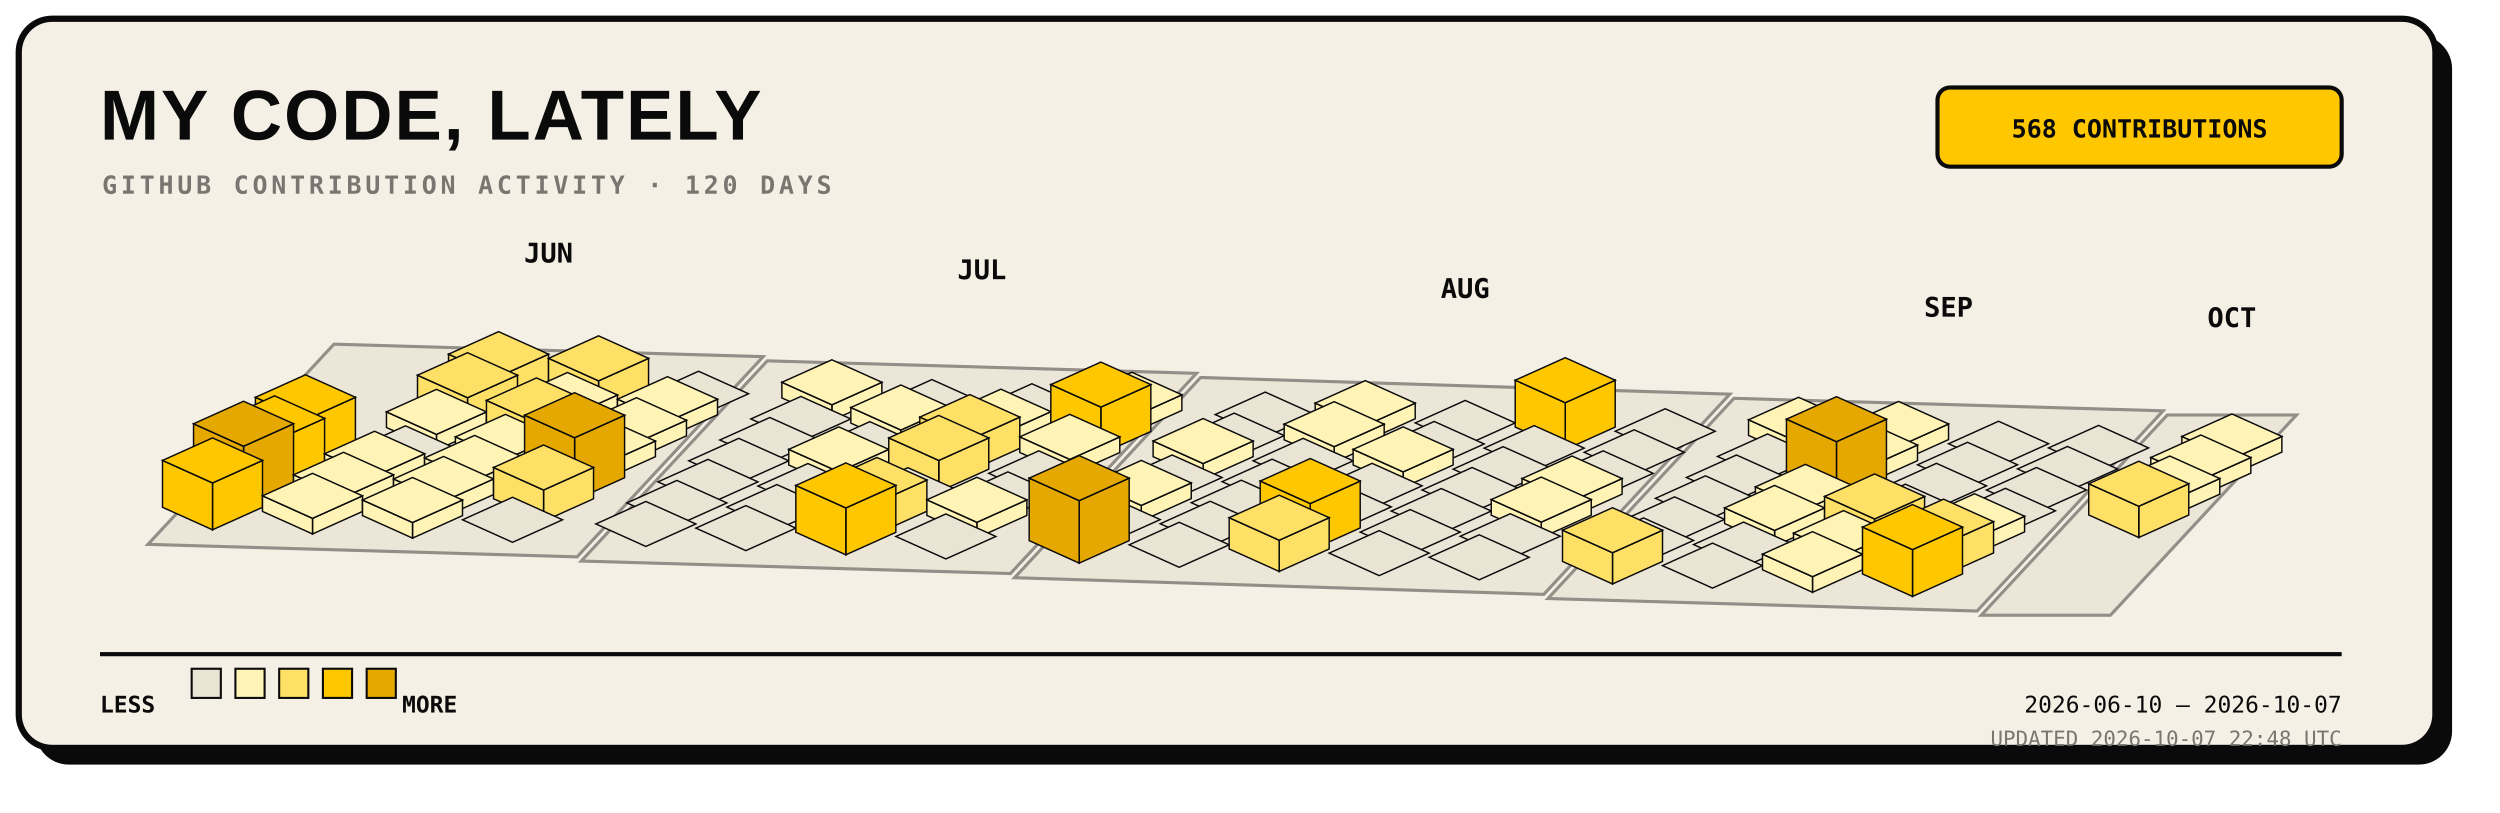
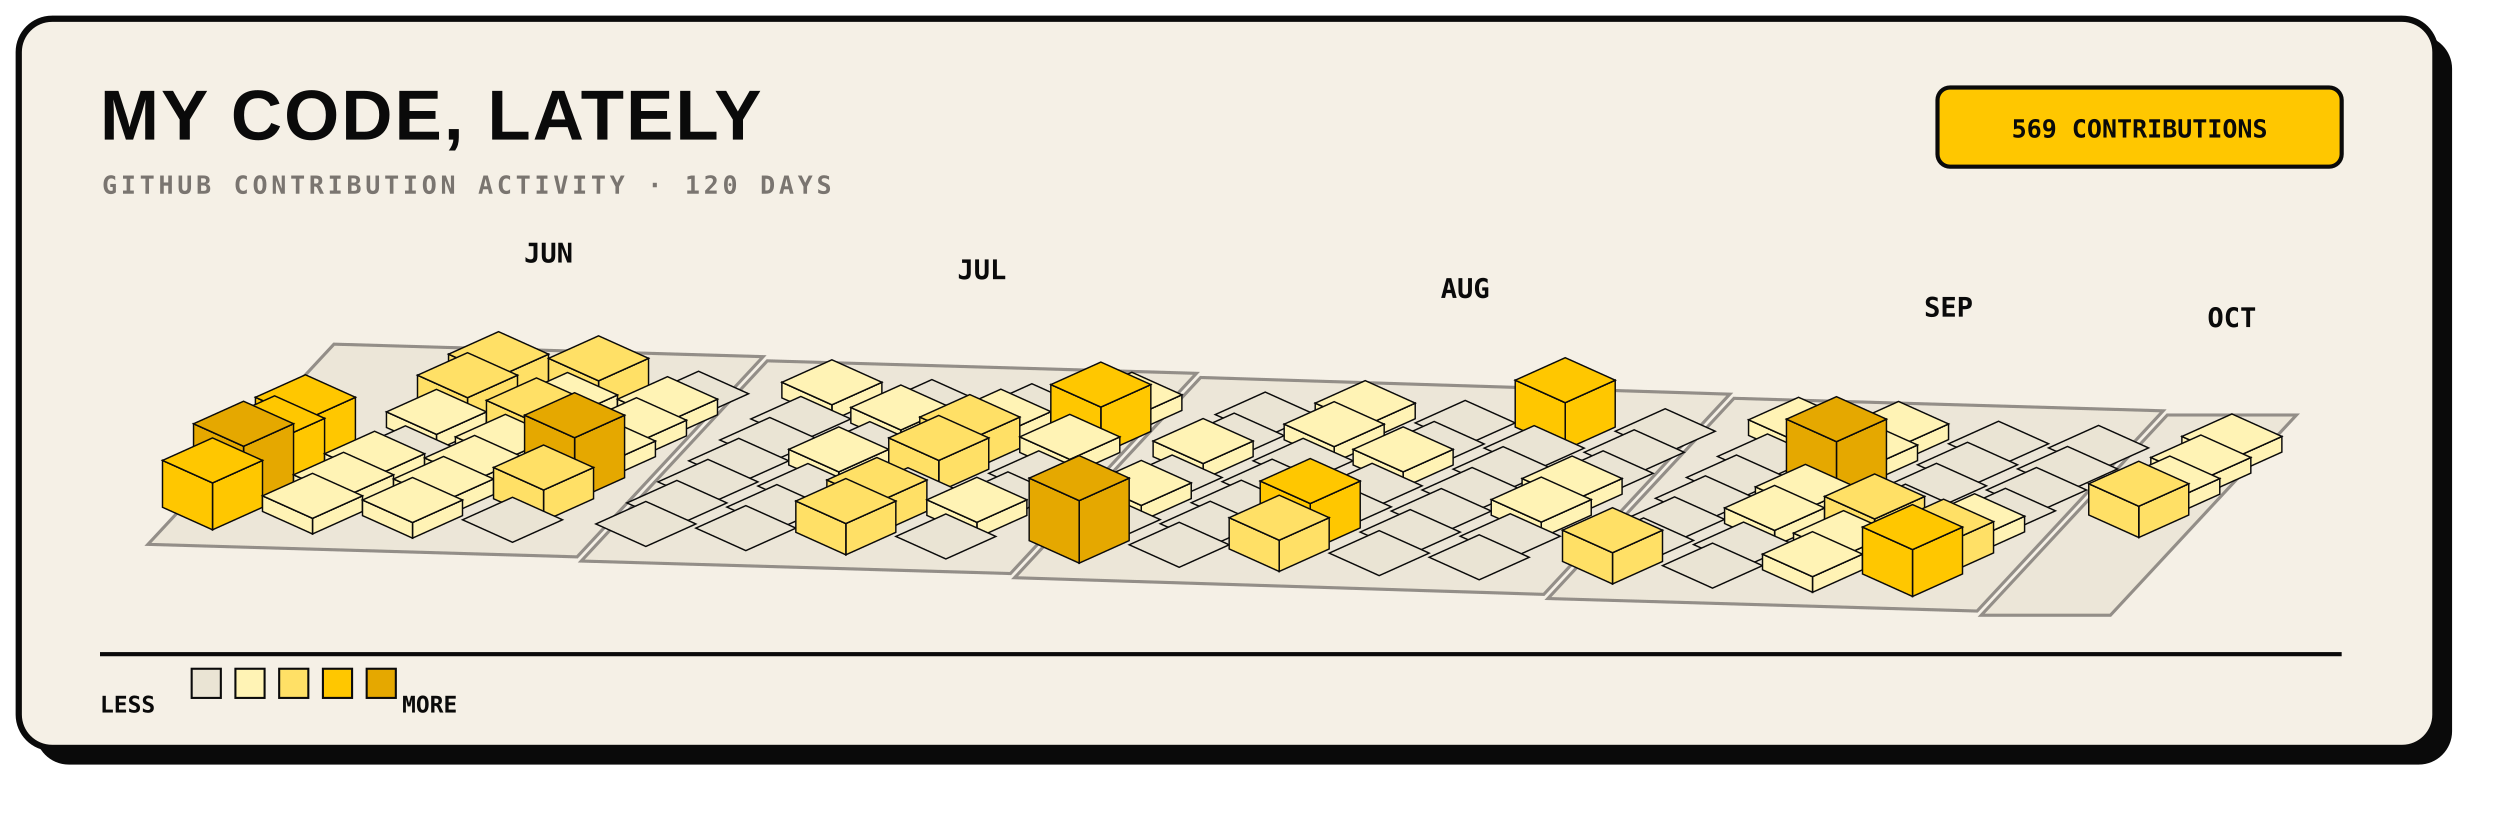
<svg xmlns="http://www.w3.org/2000/svg" width="1200" height="390" viewBox="0 0 1200 390" role="img">
  <rect x="17" y="17" width="1160" height="350" rx="16" fill="#0A0A0A" />
  <rect x="9" y="9" width="1160" height="350" rx="16" fill="#F5F0E6" stroke="#0A0A0A" stroke-width="3" />
  <text x="48" y="67" fill="#0A0A0A" font-family="Arial, sans-serif" font-size="34" font-weight="800" letter-spacing="1">MY CODE, LATELY</text>
  <text x="49" y="93" fill="#7A7570" font-family="monospace" font-size="12" font-weight="700" letter-spacing="1.8">GITHUB CONTRIBUTION ACTIVITY · 120 DAYS</text>
  <rect x="930" y="42" width="194" height="38" rx="6" fill="#FFC700" stroke="#0A0A0A" stroke-width="2" />
-   <text x="1027" y="66" text-anchor="middle" fill="#0A0A0A" font-family="monospace" font-size="12" font-weight="700">568 CONTRIBUTIONS</text>
+   <text x="1027" y="66" text-anchor="middle" fill="#0A0A0A" font-family="monospace" font-size="12" font-weight="700">569 CONTRIBUTIONS</text>
  <g>
    <polygon points="160.3,165.2 366.3,171.2 277.0,267.3 71.0,261.3" fill="#EAE4D4" stroke="#7A7570" stroke-width="1.5" opacity="0.8" />
    <polygon points="368.3,173.2 574.3,179.2 485.0,275.3 279.0,269.3" fill="#EAE4D4" stroke="#7A7570" stroke-width="1.5" opacity="0.8" />
    <polygon points="576.3,181.2 830.3,189.2 741.0,285.3 487.0,277.3" fill="#EAE4D4" stroke="#7A7570" stroke-width="1.5" opacity="0.8" />
    <polygon points="832.3,191.2 1038.3,197.2 949.0,293.3 743.0,287.3" fill="#EAE4D4" stroke="#7A7570" stroke-width="1.5" opacity="0.8" />
    <polygon points="1040.3,199.2 1102.3,199.2 1013.0,295.3 951.0,295.3" fill="#EAE4D4" stroke="#7A7570" stroke-width="1.5" opacity="0.8" />
  </g>
  <g>
    <g data-date="2026-06-14" data-count="10">
      <polygon points="239.3,180.8 263.3,170.0 263.3,185.0 239.3,195.8" fill="#FFE066" stroke="#0A0A0A" stroke-width="0.7" />
      <polygon points="215.3,170.0 239.3,180.8 239.3,195.8 215.3,185.0" fill="#FFE066" stroke="#0A0A0A" stroke-width="0.7" />
      <polygon points="239.3,159.2 263.3,170.0 239.3,180.8 215.3,170.0" fill="#FFE066" stroke="#0A0A0A" stroke-width="0.7" />
    </g>
    <g data-date="2026-06-15" data-count="10">
      <polygon points="224.4,190.9 248.4,180.1 248.4,195.1 224.4,205.9" fill="#FFE066" stroke="#0A0A0A" stroke-width="0.7" />
      <polygon points="200.4,180.1 224.4,190.9 224.4,205.9 200.4,195.1" fill="#FFE066" stroke="#0A0A0A" stroke-width="0.7" />
      <polygon points="224.4,169.3 248.4,180.1 224.4,190.9 200.4,180.1" fill="#FFE066" stroke="#0A0A0A" stroke-width="0.7" />
    </g>
    <g data-date="2026-06-21" data-count="15">
      <polygon points="287.3,182.8 311.3,172.0 311.3,187.0 287.3,197.8" fill="#FFE066" stroke="#0A0A0A" stroke-width="0.7" />
      <polygon points="263.3,172.0 287.3,182.8 287.3,197.8 263.3,187.0" fill="#FFE066" stroke="#0A0A0A" stroke-width="0.7" />
      <polygon points="287.3,161.2 311.3,172.0 287.3,182.8 263.3,172.0" fill="#FFE066" stroke="#0A0A0A" stroke-width="0.7" />
    </g>
    <g data-date="2026-06-10" data-count="20">
      <polygon points="146.6,201.5 170.6,190.7 170.6,213.2 146.6,224.0" fill="#FFC700" stroke="#0A0A0A" stroke-width="0.7" />
      <polygon points="122.6,190.7 146.6,201.5 146.6,224.0 122.6,213.2" fill="#FFC700" stroke="#0A0A0A" stroke-width="0.7" />
      <polygon points="146.6,179.9 170.6,190.7 146.6,201.5 122.6,190.7" fill="#FFC700" stroke="#0A0A0A" stroke-width="0.7" />
    </g>
    <g data-date="2026-06-16" data-count="5">
      <polygon points="209.5,208.5 233.5,197.7 233.5,205.2 209.5,216.0" fill="#FFF3B5" stroke="#0A0A0A" stroke-width="0.7" />
      <polygon points="185.5,197.7 209.5,208.5 209.5,216.0 185.5,205.2" fill="#FFF3B5" stroke="#0A0A0A" stroke-width="0.7" />
      <polygon points="209.5,186.9 233.5,197.7 209.5,208.5 185.5,197.7" fill="#FFF3B5" stroke="#0A0A0A" stroke-width="0.7" />
    </g>
    <g data-date="2026-06-22" data-count="2">
      <polygon points="272.4,200.4 296.4,189.6 296.4,197.1 272.4,207.9" fill="#FFF3B5" stroke="#0A0A0A" stroke-width="0.7" />
      <polygon points="248.4,189.6 272.4,200.4 272.4,207.9 248.4,197.1" fill="#FFF3B5" stroke="#0A0A0A" stroke-width="0.7" />
      <polygon points="272.4,178.8 296.4,189.6 272.4,200.4 248.4,189.6" fill="#FFF3B5" stroke="#0A0A0A" stroke-width="0.7" />
    </g>
    <g data-date="2026-06-28" data-count="0">
      <polygon points="335.3,178.2 359.3,189.0 335.3,199.8 311.3,189.0" fill="#EAE4D4" stroke="#0A0A0A" stroke-width="0.7" />
    </g>
    <g data-date="2026-06-11" data-count="23">
      <polygon points="131.8,211.6 155.8,200.8 155.8,223.3 131.8,234.1" fill="#FFC700" stroke="#0A0A0A" stroke-width="0.7" />
      <polygon points="107.8,200.8 131.8,211.6 131.8,234.1 107.8,223.3" fill="#FFC700" stroke="#0A0A0A" stroke-width="0.7" />
      <polygon points="131.8,190.0 155.8,200.8 131.8,211.6 107.8,200.8" fill="#FFC700" stroke="#0A0A0A" stroke-width="0.7" />
    </g>
    <g data-date="2026-06-17" data-count="0">
      <polygon points="194.6,204.4 218.6,215.2 194.6,226.0 170.6,215.2" fill="#EAE4D4" stroke="#0A0A0A" stroke-width="0.7" />
    </g>
    <g data-date="2026-06-23" data-count="12">
      <polygon points="257.5,203.0 281.5,192.2 281.5,207.2 257.5,218.0" fill="#FFE066" stroke="#0A0A0A" stroke-width="0.7" />
      <polygon points="233.5,192.2 257.5,203.0 257.5,218.0 233.5,207.2" fill="#FFE066" stroke="#0A0A0A" stroke-width="0.7" />
      <polygon points="257.5,181.4 281.5,192.2 257.5,203.0 233.5,192.2" fill="#FFE066" stroke="#0A0A0A" stroke-width="0.7" />
    </g>
    <g data-date="2026-06-29" data-count="3">
      <polygon points="320.4,202.4 344.4,191.6 344.4,199.1 320.4,209.9" fill="#FFF3B5" stroke="#0A0A0A" stroke-width="0.7" />
      <polygon points="296.4,191.6 320.4,202.4 320.4,209.9 296.4,199.1" fill="#FFF3B5" stroke="#0A0A0A" stroke-width="0.7" />
      <polygon points="320.4,180.8 344.4,191.6 320.4,202.4 296.4,191.6" fill="#FFF3B5" stroke="#0A0A0A" stroke-width="0.7" />
    </g>
    <g data-date="2026-07-05" data-count="2">
      <polygon points="399.3,194.3 423.3,183.5 423.3,191.0 399.3,201.8" fill="#FFF3B5" stroke="#0A0A0A" stroke-width="0.7" />
      <polygon points="375.3,183.5 399.3,194.3 399.3,201.8 375.3,191.0" fill="#FFF3B5" stroke="#0A0A0A" stroke-width="0.7" />
      <polygon points="399.3,172.7 423.3,183.5 399.3,194.3 375.3,183.5" fill="#FFF3B5" stroke="#0A0A0A" stroke-width="0.7" />
    </g>
    <g data-date="2026-06-12" data-count="30">
      <polygon points="116.9,214.2 140.9,203.4 140.9,233.4 116.9,244.2" fill="#E5A800" stroke="#0A0A0A" stroke-width="0.7" />
      <polygon points="92.9,203.4 116.9,214.2 116.9,244.2 92.9,233.4" fill="#E5A800" stroke="#0A0A0A" stroke-width="0.7" />
      <polygon points="116.9,192.6 140.9,203.4 116.9,214.2 92.9,203.4" fill="#E5A800" stroke="#0A0A0A" stroke-width="0.7" />
    </g>
    <g data-date="2026-06-18" data-count="2">
      <polygon points="179.8,228.6 203.8,217.8 203.8,225.3 179.8,236.1" fill="#FFF3B5" stroke="#0A0A0A" stroke-width="0.7" />
      <polygon points="155.8,217.8 179.8,228.6 179.8,236.1 155.8,225.3" fill="#FFF3B5" stroke="#0A0A0A" stroke-width="0.7" />
      <polygon points="179.8,207.0 203.8,217.8 179.8,228.6 155.8,217.8" fill="#FFF3B5" stroke="#0A0A0A" stroke-width="0.7" />
    </g>
    <g data-date="2026-06-24" data-count="4">
      <polygon points="242.6,220.5 266.6,209.7 266.6,217.2 242.6,228.0" fill="#FFF3B5" stroke="#0A0A0A" stroke-width="0.7" />
      <polygon points="218.6,209.7 242.6,220.5 242.6,228.0 218.6,217.2" fill="#FFF3B5" stroke="#0A0A0A" stroke-width="0.7" />
      <polygon points="242.6,198.9 266.6,209.7 242.6,220.5 218.6,209.7" fill="#FFF3B5" stroke="#0A0A0A" stroke-width="0.7" />
    </g>
    <g data-date="2026-06-30" data-count="6">
      <polygon points="305.5,212.5 329.5,201.7 329.5,209.2 305.5,220.0" fill="#FFF3B5" stroke="#0A0A0A" stroke-width="0.7" />
      <polygon points="281.5,201.7 305.5,212.5 305.5,220.0 281.5,209.2" fill="#FFF3B5" stroke="#0A0A0A" stroke-width="0.7" />
      <polygon points="305.5,190.9 329.5,201.7 305.5,212.5 281.5,201.7" fill="#FFF3B5" stroke="#0A0A0A" stroke-width="0.7" />
    </g>
    <g data-date="2026-07-06" data-count="0">
      <polygon points="384.4,190.3 408.4,201.1 384.4,211.9 360.4,201.1" fill="#EAE4D4" stroke="#0A0A0A" stroke-width="0.7" />
    </g>
    <g data-date="2026-07-12" data-count="0">
      <polygon points="447.3,182.2 471.3,193.0 447.3,203.8 423.3,193.0" fill="#EAE4D4" stroke="#0A0A0A" stroke-width="0.7" />
    </g>
    <g data-date="2026-06-13" data-count="17">
      <polygon points="102.0,231.8 126.0,221.0 126.0,243.5 102.0,254.3" fill="#FFC700" stroke="#0A0A0A" stroke-width="0.7" />
      <polygon points="78.0,221.0 102.0,231.8 102.0,254.3 78.0,243.5" fill="#FFC700" stroke="#0A0A0A" stroke-width="0.7" />
      <polygon points="102.0,210.2 126.0,221.0 102.0,231.8 78.0,221.0" fill="#FFC700" stroke="#0A0A0A" stroke-width="0.7" />
    </g>
    <g data-date="2026-06-19" data-count="2">
      <polygon points="164.9,238.7 188.9,227.9 188.9,235.4 164.9,246.2" fill="#FFF3B5" stroke="#0A0A0A" stroke-width="0.7" />
      <polygon points="140.9,227.9 164.9,238.7 164.9,246.2 140.9,235.4" fill="#FFF3B5" stroke="#0A0A0A" stroke-width="0.7" />
      <polygon points="164.9,217.1 188.9,227.9 164.9,238.7 140.9,227.9" fill="#FFF3B5" stroke="#0A0A0A" stroke-width="0.7" />
    </g>
    <g data-date="2026-06-25" data-count="2">
      <polygon points="227.8,230.6 251.8,219.8 251.8,227.3 227.8,238.1" fill="#FFF3B5" stroke="#0A0A0A" stroke-width="0.7" />
      <polygon points="203.8,219.8 227.8,230.6 227.8,238.1 203.8,227.3" fill="#FFF3B5" stroke="#0A0A0A" stroke-width="0.7" />
      <polygon points="227.8,209.0 251.8,219.8 227.8,230.6 203.8,219.8" fill="#FFF3B5" stroke="#0A0A0A" stroke-width="0.7" />
    </g>
    <g data-date="2026-07-01" data-count="7">
      <polygon points="290.6,222.5 314.6,211.7 314.6,219.2 290.6,230.0" fill="#FFF3B5" stroke="#0A0A0A" stroke-width="0.7" />
      <polygon points="266.6,211.7 290.6,222.5 290.6,230.0 266.6,219.2" fill="#FFF3B5" stroke="#0A0A0A" stroke-width="0.7" />
      <polygon points="290.6,200.9 314.6,211.7 290.6,222.5 266.6,211.7" fill="#FFF3B5" stroke="#0A0A0A" stroke-width="0.7" />
    </g>
    <g data-date="2026-07-07" data-count="0">
      <polygon points="369.5,200.4 393.5,211.2 369.5,222.0 345.5,211.2" fill="#EAE4D4" stroke="#0A0A0A" stroke-width="0.7" />
    </g>
    <g data-date="2026-07-13" data-count="2">
      <polygon points="432.4,206.4 456.4,195.6 456.4,203.1 432.4,213.9" fill="#FFF3B5" stroke="#0A0A0A" stroke-width="0.7" />
      <polygon points="408.4,195.6 432.4,206.4 432.4,213.9 408.4,203.1" fill="#FFF3B5" stroke="#0A0A0A" stroke-width="0.7" />
      <polygon points="432.4,184.8 456.4,195.6 432.4,206.4 408.4,195.6" fill="#FFF3B5" stroke="#0A0A0A" stroke-width="0.7" />
    </g>
    <g data-date="2026-07-19" data-count="0">
      <polygon points="495.3,184.2 519.3,195.0 495.3,205.8 471.3,195.0" fill="#EAE4D4" stroke="#0A0A0A" stroke-width="0.7" />
    </g>
    <g data-date="2026-06-20" data-count="6">
      <polygon points="150.0,248.8 174.0,238.0 174.0,245.5 150.0,256.3" fill="#FFF3B5" stroke="#0A0A0A" stroke-width="0.7" />
      <polygon points="126.0,238.0 150.0,248.8 150.0,256.3 126.0,245.5" fill="#FFF3B5" stroke="#0A0A0A" stroke-width="0.7" />
      <polygon points="150.0,227.2 174.0,238.0 150.0,248.8 126.0,238.0" fill="#FFF3B5" stroke="#0A0A0A" stroke-width="0.7" />
    </g>
    <g data-date="2026-06-26" data-count="1">
      <polygon points="212.9,240.7 236.9,229.9 236.9,237.4 212.9,248.2" fill="#FFF3B5" stroke="#0A0A0A" stroke-width="0.7" />
      <polygon points="188.9,229.9 212.9,240.7 212.9,248.2 188.9,237.4" fill="#FFF3B5" stroke="#0A0A0A" stroke-width="0.7" />
      <polygon points="212.9,219.1 236.9,229.9 212.9,240.7 188.9,229.9" fill="#FFF3B5" stroke="#0A0A0A" stroke-width="0.7" />
    </g>
    <g data-date="2026-07-02" data-count="31">
      <polygon points="275.8,210.1 299.8,199.3 299.8,229.3 275.8,240.1" fill="#E5A800" stroke="#0A0A0A" stroke-width="0.7" />
      <polygon points="251.8,199.3 275.8,210.1 275.8,240.1 251.8,229.3" fill="#E5A800" stroke="#0A0A0A" stroke-width="0.7" />
      <polygon points="275.8,188.5 299.8,199.3 275.8,210.1 251.8,199.3" fill="#E5A800" stroke="#0A0A0A" stroke-width="0.7" />
    </g>
    <g data-date="2026-07-08" data-count="0">
      <polygon points="354.6,210.4 378.6,221.2 354.6,232.0 330.6,221.2" fill="#EAE4D4" stroke="#0A0A0A" stroke-width="0.7" />
    </g>
    <g data-date="2026-07-14" data-count="0">
      <polygon points="417.5,202.4 441.5,213.2 417.5,224.0 393.5,213.2" fill="#EAE4D4" stroke="#0A0A0A" stroke-width="0.7" />
    </g>
    <g data-date="2026-07-20" data-count="6">
      <polygon points="480.4,208.4 504.4,197.6 504.4,205.1 480.4,215.9" fill="#FFF3B5" stroke="#0A0A0A" stroke-width="0.7" />
      <polygon points="456.4,197.6 480.4,208.4 480.4,215.9 456.4,205.1" fill="#FFF3B5" stroke="#0A0A0A" stroke-width="0.7" />
      <polygon points="480.4,186.8 504.4,197.6 480.4,208.4 456.4,197.6" fill="#FFF3B5" stroke="#0A0A0A" stroke-width="0.7" />
    </g>
    <g data-date="2026-07-26" data-count="2">
      <polygon points="543.3,200.3 567.3,189.5 567.3,197.0 543.3,207.8" fill="#FFF3B5" stroke="#0A0A0A" stroke-width="0.7" />
      <polygon points="519.3,189.5 543.3,200.3 543.3,207.8 519.3,197.0" fill="#FFF3B5" stroke="#0A0A0A" stroke-width="0.7" />
      <polygon points="543.3,178.7 567.3,189.5 543.3,200.3 519.3,189.5" fill="#FFF3B5" stroke="#0A0A0A" stroke-width="0.7" />
    </g>
    <g data-date="2026-06-27" data-count="4">
      <polygon points="198.0,250.8 222.0,240.0 222.0,247.5 198.0,258.3" fill="#FFF3B5" stroke="#0A0A0A" stroke-width="0.7" />
      <polygon points="174.0,240.0 198.0,250.8 198.0,258.3 174.0,247.5" fill="#FFF3B5" stroke="#0A0A0A" stroke-width="0.7" />
      <polygon points="198.0,229.2 222.0,240.0 198.0,250.8 174.0,240.0" fill="#FFF3B5" stroke="#0A0A0A" stroke-width="0.7" />
    </g>
    <g data-date="2026-07-03" data-count="13">
      <polygon points="260.9,235.2 284.9,224.4 284.9,239.4 260.9,250.2" fill="#FFE066" stroke="#0A0A0A" stroke-width="0.7" />
      <polygon points="236.9,224.4 260.9,235.2 260.9,250.2 236.9,239.4" fill="#FFE066" stroke="#0A0A0A" stroke-width="0.7" />
      <polygon points="260.9,213.6 284.9,224.4 260.9,235.2 236.9,224.4" fill="#FFE066" stroke="#0A0A0A" stroke-width="0.7" />
    </g>
    <g data-date="2026-07-09" data-count="0">
      <polygon points="339.8,220.5 363.8,231.3 339.8,242.1 315.8,231.3" fill="#EAE4D4" stroke="#0A0A0A" stroke-width="0.7" />
    </g>
    <g data-date="2026-07-15" data-count="3">
      <polygon points="402.6,226.5 426.6,215.7 426.6,223.2 402.6,234.0" fill="#FFF3B5" stroke="#0A0A0A" stroke-width="0.7" />
      <polygon points="378.6,215.7 402.6,226.5 402.6,234.0 378.6,223.2" fill="#FFF3B5" stroke="#0A0A0A" stroke-width="0.7" />
      <polygon points="402.6,204.9 426.6,215.7 402.6,226.5 378.6,215.7" fill="#FFF3B5" stroke="#0A0A0A" stroke-width="0.7" />
    </g>
    <g data-date="2026-07-21" data-count="11">
      <polygon points="465.5,211.0 489.5,200.2 489.5,215.2 465.5,226.0" fill="#FFE066" stroke="#0A0A0A" stroke-width="0.7" />
      <polygon points="441.5,200.2 465.5,211.0 465.5,226.0 441.5,215.2" fill="#FFE066" stroke="#0A0A0A" stroke-width="0.7" />
      <polygon points="465.5,189.4 489.5,200.2 465.5,211.0 441.5,200.2" fill="#FFE066" stroke="#0A0A0A" stroke-width="0.7" />
    </g>
    <g data-date="2026-07-27" data-count="19">
      <polygon points="528.4,195.4 552.4,184.6 552.4,207.1 528.4,217.9" fill="#FFC700" stroke="#0A0A0A" stroke-width="0.7" />
      <polygon points="504.4,184.6 528.4,195.4 528.4,217.9 504.4,207.1" fill="#FFC700" stroke="#0A0A0A" stroke-width="0.7" />
      <polygon points="528.4,173.8 552.4,184.6 528.4,195.4 504.4,184.6" fill="#FFC700" stroke="#0A0A0A" stroke-width="0.7" />
    </g>
    <g data-date="2026-08-02" data-count="0">
      <polygon points="607.3,188.2 631.3,199.0 607.3,209.8 583.3,199.0" fill="#EAE4D4" stroke="#0A0A0A" stroke-width="0.7" />
    </g>
    <g data-date="2026-07-04" data-count="0">
      <polygon points="246.0,238.7 270.0,249.5 246.0,260.3 222.0,249.5" fill="#EAE4D4" stroke="#0A0A0A" stroke-width="0.7" />
    </g>
    <g data-date="2026-07-10" data-count="0">
      <polygon points="324.9,230.6 348.9,241.4 324.9,252.2 300.9,241.4" fill="#EAE4D4" stroke="#0A0A0A" stroke-width="0.7" />
    </g>
    <g data-date="2026-07-16" data-count="0">
      <polygon points="387.8,222.5 411.8,233.3 387.8,244.1 363.8,233.3" fill="#EAE4D4" stroke="#0A0A0A" stroke-width="0.7" />
    </g>
    <g data-date="2026-07-22" data-count="14">
      <polygon points="450.6,221.0 474.6,210.2 474.6,225.2 450.6,236.0" fill="#FFE066" stroke="#0A0A0A" stroke-width="0.7" />
      <polygon points="426.6,210.2 450.6,221.0 450.6,236.0 426.6,225.2" fill="#FFE066" stroke="#0A0A0A" stroke-width="0.7" />
      <polygon points="450.6,199.4 474.6,210.2 450.6,221.0 426.6,210.2" fill="#FFE066" stroke="#0A0A0A" stroke-width="0.7" />
    </g>
    <g data-date="2026-07-28" data-count="3">
      <polygon points="513.5,220.5 537.5,209.7 537.5,217.2 513.5,228.0" fill="#FFF3B5" stroke="#0A0A0A" stroke-width="0.7" />
      <polygon points="489.5,209.7 513.5,220.5 513.5,228.0 489.5,217.2" fill="#FFF3B5" stroke="#0A0A0A" stroke-width="0.7" />
      <polygon points="513.5,198.9 537.5,209.7 513.5,220.5 489.5,209.7" fill="#FFF3B5" stroke="#0A0A0A" stroke-width="0.7" />
    </g>
    <g data-date="2026-08-03" data-count="0">
      <polygon points="592.4,198.3 616.4,209.1 592.4,219.9 568.4,209.1" fill="#EAE4D4" stroke="#0A0A0A" stroke-width="0.7" />
    </g>
    <g data-date="2026-08-09" data-count="7">
      <polygon points="655.3,204.3 679.3,193.5 679.3,201.0 655.3,211.8" fill="#FFF3B5" stroke="#0A0A0A" stroke-width="0.7" />
      <polygon points="631.3,193.5 655.3,204.3 655.3,211.8 631.3,201.0" fill="#FFF3B5" stroke="#0A0A0A" stroke-width="0.7" />
      <polygon points="655.3,182.7 679.3,193.5 655.3,204.3 631.3,193.5" fill="#FFF3B5" stroke="#0A0A0A" stroke-width="0.7" />
    </g>
    <g data-date="2026-07-11" data-count="0">
      <polygon points="310.0,240.7 334.0,251.5 310.0,262.3 286.0,251.5" fill="#EAE4D4" stroke="#0A0A0A" stroke-width="0.7" />
    </g>
    <g data-date="2026-07-17" data-count="0">
      <polygon points="372.9,232.6 396.9,243.4 372.9,254.2 348.9,243.4" fill="#EAE4D4" stroke="#0A0A0A" stroke-width="0.7" />
    </g>
    <g data-date="2026-07-23" data-count="0">
      <polygon points="435.8,224.5 459.8,235.3 435.8,246.1 411.8,235.3" fill="#EAE4D4" stroke="#0A0A0A" stroke-width="0.7" />
    </g>
    <g data-date="2026-07-29" data-count="0">
      <polygon points="498.6,216.4 522.6,227.2 498.6,238.0 474.6,227.2" fill="#EAE4D4" stroke="#0A0A0A" stroke-width="0.7" />
    </g>
    <g data-date="2026-08-04" data-count="4">
      <polygon points="577.5,222.5 601.5,211.7 601.5,219.2 577.5,230.0" fill="#FFF3B5" stroke="#0A0A0A" stroke-width="0.7" />
      <polygon points="553.5,211.7 577.5,222.5 577.5,230.0 553.5,219.2" fill="#FFF3B5" stroke="#0A0A0A" stroke-width="0.7" />
      <polygon points="577.5,200.9 601.5,211.7 577.5,222.5 553.5,211.7" fill="#FFF3B5" stroke="#0A0A0A" stroke-width="0.7" />
    </g>
    <g data-date="2026-08-10" data-count="5">
      <polygon points="640.4,214.4 664.4,203.6 664.4,211.1 640.4,221.9" fill="#FFF3B5" stroke="#0A0A0A" stroke-width="0.7" />
      <polygon points="616.4,203.6 640.4,214.4 640.4,221.9 616.4,211.1" fill="#FFF3B5" stroke="#0A0A0A" stroke-width="0.7" />
      <polygon points="640.4,192.8 664.4,203.6 640.4,214.4 616.4,203.6" fill="#FFF3B5" stroke="#0A0A0A" stroke-width="0.7" />
    </g>
    <g data-date="2026-08-16" data-count="0">
      <polygon points="703.3,192.2 727.3,203.0 703.3,213.8 679.3,203.0" fill="#EAE4D4" stroke="#0A0A0A" stroke-width="0.7" />
    </g>
    <g data-date="2026-07-18" data-count="0">
      <polygon points="358.0,242.7 382.0,253.5 358.0,264.3 334.0,253.5" fill="#EAE4D4" stroke="#0A0A0A" stroke-width="0.7" />
    </g>
    <g data-date="2026-07-24" data-count="10">
      <polygon points="420.9,241.2 444.9,230.4 444.9,245.4 420.9,256.2" fill="#FFE066" stroke="#0A0A0A" stroke-width="0.7" />
      <polygon points="396.9,230.4 420.9,241.2 420.9,256.2 396.9,245.4" fill="#FFE066" stroke="#0A0A0A" stroke-width="0.7" />
      <polygon points="420.9,219.6 444.9,230.4 420.9,241.2 396.9,230.4" fill="#FFE066" stroke="#0A0A0A" stroke-width="0.7" />
    </g>
    <g data-date="2026-07-30" data-count="0">
      <polygon points="483.8,226.5 507.8,237.3 483.8,248.1 459.8,237.3" fill="#EAE4D4" stroke="#0A0A0A" stroke-width="0.7" />
    </g>
    <g data-date="2026-08-05" data-count="0">
      <polygon points="562.6,218.4 586.6,229.2 562.6,240.0 538.6,229.2" fill="#EAE4D4" stroke="#0A0A0A" stroke-width="0.7" />
    </g>
    <g data-date="2026-08-11" data-count="0">
      <polygon points="625.5,210.4 649.5,221.2 625.5,232.0 601.5,221.2" fill="#EAE4D4" stroke="#0A0A0A" stroke-width="0.7" />
    </g>
    <g data-date="2026-08-17" data-count="0">
      <polygon points="688.4,202.3 712.4,213.1 688.4,223.9 664.4,213.1" fill="#EAE4D4" stroke="#0A0A0A" stroke-width="0.7" />
    </g>
    <g data-date="2026-08-23" data-count="18">
      <polygon points="751.3,193.3 775.3,182.5 775.3,205.0 751.3,215.8" fill="#FFC700" stroke="#0A0A0A" stroke-width="0.7" />
      <polygon points="727.3,182.5 751.3,193.3 751.3,215.8 727.3,205.0" fill="#FFC700" stroke="#0A0A0A" stroke-width="0.7" />
      <polygon points="751.3,171.7 775.3,182.5 751.3,193.3 727.3,182.5" fill="#FFC700" stroke="#0A0A0A" stroke-width="0.7" />
    </g>
    <g data-date="2026-07-25" data-count="16">
-       <polygon points="406.0,243.8 430.0,233.0 430.0,255.5 406.0,266.3" fill="#FFC700" stroke="#0A0A0A" stroke-width="0.7" />
-       <polygon points="382.0,233.0 406.0,243.8 406.0,266.3 382.0,255.5" fill="#FFC700" stroke="#0A0A0A" stroke-width="0.7" />
-       <polygon points="406.0,222.2 430.0,233.0 406.0,243.8 382.0,233.0" fill="#FFC700" stroke="#0A0A0A" stroke-width="0.7" />
+       <polygon points="406.0,251.3 430.0,240.5 430.0,255.5 406.0,266.3" fill="#FFE066" stroke="#0A0A0A" stroke-width="0.7" />
+       <polygon points="382.0,240.5 406.0,251.3 406.0,266.3 382.0,255.5" fill="#FFE066" stroke="#0A0A0A" stroke-width="0.7" />
+       <polygon points="406.0,229.7 430.0,240.5 406.0,251.3 382.0,240.5" fill="#FFE066" stroke="#0A0A0A" stroke-width="0.7" />
    </g>
    <g data-date="2026-07-31" data-count="1">
      <polygon points="468.9,250.7 492.9,239.9 492.9,247.4 468.9,258.2" fill="#FFF3B5" stroke="#0A0A0A" stroke-width="0.7" />
      <polygon points="444.9,239.9 468.9,250.7 468.9,258.2 444.9,247.4" fill="#FFF3B5" stroke="#0A0A0A" stroke-width="0.7" />
      <polygon points="468.9,229.1 492.9,239.9 468.9,250.7 444.9,239.9" fill="#FFF3B5" stroke="#0A0A0A" stroke-width="0.7" />
    </g>
    <g data-date="2026-08-06" data-count="1">
      <polygon points="547.8,242.6 571.8,231.8 571.8,239.3 547.8,250.1" fill="#FFF3B5" stroke="#0A0A0A" stroke-width="0.7" />
      <polygon points="523.8,231.8 547.8,242.6 547.8,250.1 523.8,239.3" fill="#FFF3B5" stroke="#0A0A0A" stroke-width="0.7" />
      <polygon points="547.8,221.0 571.8,231.8 547.8,242.6 523.8,231.8" fill="#FFF3B5" stroke="#0A0A0A" stroke-width="0.7" />
    </g>
    <g data-date="2026-08-12" data-count="0">
      <polygon points="610.6,220.4 634.6,231.2 610.6,242.0 586.6,231.2" fill="#EAE4D4" stroke="#0A0A0A" stroke-width="0.7" />
    </g>
    <g data-date="2026-08-18" data-count="4">
      <polygon points="673.5,226.5 697.5,215.7 697.5,223.2 673.5,234.0" fill="#FFF3B5" stroke="#0A0A0A" stroke-width="0.7" />
      <polygon points="649.5,215.7 673.5,226.5 673.5,234.0 649.5,223.2" fill="#FFF3B5" stroke="#0A0A0A" stroke-width="0.7" />
      <polygon points="673.5,204.9 697.5,215.7 673.5,226.5 649.5,215.7" fill="#FFF3B5" stroke="#0A0A0A" stroke-width="0.7" />
    </g>
    <g data-date="2026-08-24" data-count="0">
      <polygon points="736.4,204.3 760.4,215.1 736.4,225.9 712.4,215.1" fill="#EAE4D4" stroke="#0A0A0A" stroke-width="0.7" />
    </g>
    <g data-date="2026-08-30" data-count="0">
      <polygon points="799.3,196.2 823.3,207.0 799.3,217.8 775.3,207.0" fill="#EAE4D4" stroke="#0A0A0A" stroke-width="0.7" />
    </g>
    <g data-date="2026-08-01" data-count="0">
      <polygon points="454.0,246.7 478.0,257.5 454.0,268.3 430.0,257.5" fill="#EAE4D4" stroke="#0A0A0A" stroke-width="0.7" />
    </g>
    <g data-date="2026-08-07" data-count="0">
      <polygon points="532.9,238.6 556.9,249.4 532.9,260.2 508.9,249.4" fill="#EAE4D4" stroke="#0A0A0A" stroke-width="0.7" />
    </g>
    <g data-date="2026-08-13" data-count="0">
      <polygon points="595.8,230.5 619.8,241.3 595.8,252.1 571.8,241.3" fill="#EAE4D4" stroke="#0A0A0A" stroke-width="0.7" />
    </g>
    <g data-date="2026-08-19" data-count="0">
      <polygon points="658.6,222.4 682.6,233.2 658.6,244.0 634.6,233.2" fill="#EAE4D4" stroke="#0A0A0A" stroke-width="0.7" />
    </g>
    <g data-date="2026-08-25" data-count="0">
      <polygon points="721.5,214.4 745.5,225.2 721.5,236.0 697.5,225.2" fill="#EAE4D4" stroke="#0A0A0A" stroke-width="0.7" />
    </g>
    <g data-date="2026-08-31" data-count="0">
      <polygon points="784.4,206.3 808.4,217.1 784.4,227.9 760.4,217.1" fill="#EAE4D4" stroke="#0A0A0A" stroke-width="0.7" />
    </g>
    <g data-date="2026-09-06" data-count="1">
      <polygon points="863.3,212.3 887.3,201.5 887.3,209.0 863.3,219.8" fill="#FFF3B5" stroke="#0A0A0A" stroke-width="0.7" />
      <polygon points="839.3,201.5 863.3,212.3 863.3,219.8 839.3,209.0" fill="#FFF3B5" stroke="#0A0A0A" stroke-width="0.7" />
      <polygon points="863.3,190.7 887.3,201.5 863.3,212.3 839.3,201.5" fill="#FFF3B5" stroke="#0A0A0A" stroke-width="0.7" />
    </g>
    <g data-date="2026-08-08" data-count="47">
      <polygon points="518.0,240.3 542.0,229.5 542.0,259.5 518.0,270.3" fill="#E5A800" stroke="#0A0A0A" stroke-width="0.7" />
      <polygon points="494.0,229.5 518.0,240.3 518.0,270.3 494.0,259.5" fill="#E5A800" stroke="#0A0A0A" stroke-width="0.7" />
      <polygon points="518.0,218.7 542.0,229.5 518.0,240.3 494.0,229.5" fill="#E5A800" stroke="#0A0A0A" stroke-width="0.7" />
    </g>
    <g data-date="2026-08-14" data-count="0">
      <polygon points="580.9,240.6 604.9,251.4 580.9,262.2 556.9,251.4" fill="#EAE4D4" stroke="#0A0A0A" stroke-width="0.7" />
    </g>
    <g data-date="2026-08-20" data-count="0">
      <polygon points="643.8,232.5 667.8,243.3 643.8,254.1 619.8,243.3" fill="#EAE4D4" stroke="#0A0A0A" stroke-width="0.7" />
    </g>
    <g data-date="2026-08-26" data-count="0">
      <polygon points="706.6,224.4 730.6,235.2 706.6,246.0 682.6,235.2" fill="#EAE4D4" stroke="#0A0A0A" stroke-width="0.7" />
    </g>
    <g data-date="2026-09-01" data-count="0">
      <polygon points="769.5,216.4 793.5,227.2 769.5,238.0 745.5,227.2" fill="#EAE4D4" stroke="#0A0A0A" stroke-width="0.7" />
    </g>
    <g data-date="2026-09-07" data-count="0">
      <polygon points="848.4,208.3 872.4,219.1 848.4,229.9 824.4,219.1" fill="#EAE4D4" stroke="#0A0A0A" stroke-width="0.7" />
    </g>
    <g data-date="2026-09-13" data-count="7">
      <polygon points="911.3,214.3 935.3,203.5 935.3,211.0 911.3,221.8" fill="#FFF3B5" stroke="#0A0A0A" stroke-width="0.7" />
      <polygon points="887.3,203.5 911.3,214.3 911.3,221.8 887.3,211.0" fill="#FFF3B5" stroke="#0A0A0A" stroke-width="0.7" />
      <polygon points="911.3,192.7 935.3,203.5 911.3,214.3 887.3,203.5" fill="#FFF3B5" stroke="#0A0A0A" stroke-width="0.7" />
    </g>
    <g data-date="2026-08-15" data-count="0">
      <polygon points="566.0,250.7 590.0,261.5 566.0,272.3 542.0,261.5" fill="#EAE4D4" stroke="#0A0A0A" stroke-width="0.7" />
    </g>
    <g data-date="2026-08-21" data-count="21">
      <polygon points="628.9,241.7 652.9,230.9 652.9,253.4 628.9,264.2" fill="#FFC700" stroke="#0A0A0A" stroke-width="0.7" />
      <polygon points="604.9,230.9 628.9,241.7 628.9,264.2 604.9,253.4" fill="#FFC700" stroke="#0A0A0A" stroke-width="0.7" />
      <polygon points="628.9,220.1 652.9,230.9 628.9,241.7 604.9,230.9" fill="#FFC700" stroke="#0A0A0A" stroke-width="0.7" />
    </g>
    <g data-date="2026-08-27" data-count="0">
      <polygon points="691.8,234.5 715.8,245.3 691.8,256.1 667.8,245.3" fill="#EAE4D4" stroke="#0A0A0A" stroke-width="0.7" />
    </g>
-     <g data-date="2026-09-02" data-count="2">
+     <g data-date="2026-09-02" data-count="4">
      <polygon points="754.6,240.5 778.6,229.7 778.6,237.2 754.6,248.0" fill="#FFF3B5" stroke="#0A0A0A" stroke-width="0.7" />
      <polygon points="730.6,229.7 754.6,240.5 754.6,248.0 730.6,237.2" fill="#FFF3B5" stroke="#0A0A0A" stroke-width="0.7" />
      <polygon points="754.6,218.9 778.6,229.7 754.6,240.5 730.6,229.7" fill="#FFF3B5" stroke="#0A0A0A" stroke-width="0.7" />
    </g>
    <g data-date="2026-09-08" data-count="0">
      <polygon points="833.5,218.4 857.5,229.2 833.5,240.0 809.5,229.2" fill="#EAE4D4" stroke="#0A0A0A" stroke-width="0.7" />
    </g>
    <g data-date="2026-09-14" data-count="2">
      <polygon points="896.4,224.4 920.4,213.6 920.4,221.1 896.4,231.9" fill="#FFF3B5" stroke="#0A0A0A" stroke-width="0.7" />
      <polygon points="872.4,213.6 896.4,224.4 896.4,231.9 872.4,221.1" fill="#FFF3B5" stroke="#0A0A0A" stroke-width="0.7" />
      <polygon points="896.4,202.8 920.4,213.6 896.4,224.4 872.4,213.6" fill="#FFF3B5" stroke="#0A0A0A" stroke-width="0.7" />
    </g>
    <g data-date="2026-09-20" data-count="0">
      <polygon points="959.3,202.2 983.3,213.0 959.3,223.8 935.3,213.0" fill="#EAE4D4" stroke="#0A0A0A" stroke-width="0.7" />
    </g>
    <g data-date="2026-08-22" data-count="13">
      <polygon points="614.0,259.3 638.0,248.5 638.0,263.5 614.0,274.3" fill="#FFE066" stroke="#0A0A0A" stroke-width="0.7" />
      <polygon points="590.0,248.5 614.0,259.3 614.0,274.3 590.0,263.5" fill="#FFE066" stroke="#0A0A0A" stroke-width="0.7" />
      <polygon points="614.0,237.7 638.0,248.5 614.0,259.3 590.0,248.5" fill="#FFE066" stroke="#0A0A0A" stroke-width="0.7" />
    </g>
    <g data-date="2026-08-28" data-count="0">
      <polygon points="676.9,244.6 700.9,255.4 676.9,266.2 652.9,255.4" fill="#EAE4D4" stroke="#0A0A0A" stroke-width="0.7" />
    </g>
-     <g data-date="2026-09-03" data-count="7">
+     <g data-date="2026-09-03" data-count="5">
      <polygon points="739.8,250.6 763.8,239.8 763.8,247.3 739.8,258.1" fill="#FFF3B5" stroke="#0A0A0A" stroke-width="0.7" />
      <polygon points="715.8,239.8 739.8,250.6 739.8,258.1 715.8,247.3" fill="#FFF3B5" stroke="#0A0A0A" stroke-width="0.7" />
      <polygon points="739.8,229.0 763.8,239.8 739.8,250.6 715.8,239.8" fill="#FFF3B5" stroke="#0A0A0A" stroke-width="0.7" />
    </g>
    <g data-date="2026-09-09" data-count="0">
      <polygon points="818.6,228.4 842.6,239.2 818.6,250.0 794.6,239.2" fill="#EAE4D4" stroke="#0A0A0A" stroke-width="0.7" />
    </g>
-     <g data-date="2026-09-15" data-count="29">
+     <g data-date="2026-09-15" data-count="32">
      <polygon points="881.5,212.0 905.5,201.2 905.5,231.2 881.5,242.0" fill="#E5A800" stroke="#0A0A0A" stroke-width="0.7" />
      <polygon points="857.5,201.2 881.5,212.0 881.5,242.0 857.5,231.2" fill="#E5A800" stroke="#0A0A0A" stroke-width="0.7" />
      <polygon points="881.5,190.4 905.5,201.2 881.5,212.0 857.5,201.2" fill="#E5A800" stroke="#0A0A0A" stroke-width="0.7" />
    </g>
    <g data-date="2026-09-21" data-count="0">
      <polygon points="944.4,212.3 968.4,223.1 944.4,233.9 920.4,223.1" fill="#EAE4D4" stroke="#0A0A0A" stroke-width="0.7" />
    </g>
    <g data-date="2026-09-27" data-count="0">
      <polygon points="1007.3,204.2 1031.3,215.0 1007.3,225.8 983.3,215.0" fill="#EAE4D4" stroke="#0A0A0A" stroke-width="0.7" />
    </g>
    <g data-date="2026-08-29" data-count="0">
      <polygon points="662.0,254.7 686.0,265.5 662.0,276.3 638.0,265.5" fill="#EAE4D4" stroke="#0A0A0A" stroke-width="0.7" />
    </g>
    <g data-date="2026-09-04" data-count="0">
      <polygon points="724.9,246.6 748.9,257.4 724.9,268.2 700.9,257.4" fill="#EAE4D4" stroke="#0A0A0A" stroke-width="0.7" />
    </g>
    <g data-date="2026-09-10" data-count="0">
      <polygon points="803.8,238.5 827.8,249.3 803.8,260.1 779.8,249.3" fill="#EAE4D4" stroke="#0A0A0A" stroke-width="0.7" />
    </g>
-     <g data-date="2026-09-16" data-count="4">
+     <g data-date="2026-09-16" data-count="1">
      <polygon points="866.6,244.5 890.6,233.7 890.6,241.2 866.6,252.0" fill="#FFF3B5" stroke="#0A0A0A" stroke-width="0.7" />
      <polygon points="842.6,233.7 866.6,244.5 866.6,252.0 842.6,241.2" fill="#FFF3B5" stroke="#0A0A0A" stroke-width="0.7" />
      <polygon points="866.6,222.9 890.6,233.7 866.6,244.5 842.6,233.7" fill="#FFF3B5" stroke="#0A0A0A" stroke-width="0.7" />
    </g>
    <g data-date="2026-09-22" data-count="0">
      <polygon points="929.5,222.4 953.5,233.2 929.5,244.0 905.5,233.2" fill="#EAE4D4" stroke="#0A0A0A" stroke-width="0.7" />
    </g>
    <g data-date="2026-09-28" data-count="0">
      <polygon points="992.4,214.3 1016.4,225.1 992.4,235.9 968.4,225.1" fill="#EAE4D4" stroke="#0A0A0A" stroke-width="0.7" />
    </g>
    <g data-date="2026-10-04" data-count="2">
      <polygon points="1071.3,220.3 1095.3,209.5 1095.3,217.0 1071.3,227.8" fill="#FFF3B5" stroke="#0A0A0A" stroke-width="0.7" />
      <polygon points="1047.3,209.5 1071.3,220.3 1071.3,227.8 1047.3,217.0" fill="#FFF3B5" stroke="#0A0A0A" stroke-width="0.7" />
      <polygon points="1071.3,198.7 1095.3,209.5 1071.3,220.3 1047.3,209.5" fill="#FFF3B5" stroke="#0A0A0A" stroke-width="0.7" />
    </g>
    <g data-date="2026-09-05" data-count="0">
      <polygon points="710.0,256.7 734.0,267.5 710.0,278.3 686.0,267.5" fill="#EAE4D4" stroke="#0A0A0A" stroke-width="0.7" />
    </g>
    <g data-date="2026-09-11" data-count="0">
      <polygon points="788.9,248.6 812.9,259.4 788.9,270.2 764.9,259.4" fill="#EAE4D4" stroke="#0A0A0A" stroke-width="0.7" />
    </g>
    <g data-date="2026-09-17" data-count="1">
      <polygon points="851.8,254.6 875.8,243.8 875.8,251.3 851.8,262.1" fill="#FFF3B5" stroke="#0A0A0A" stroke-width="0.7" />
      <polygon points="827.8,243.8 851.8,254.6 851.8,262.1 827.8,251.3" fill="#FFF3B5" stroke="#0A0A0A" stroke-width="0.7" />
      <polygon points="851.8,233.0 875.8,243.8 851.8,254.6 827.8,243.8" fill="#FFF3B5" stroke="#0A0A0A" stroke-width="0.7" />
    </g>
    <g data-date="2026-09-23" data-count="0">
      <polygon points="914.6,232.4 938.6,243.2 914.6,254.0 890.6,243.2" fill="#EAE4D4" stroke="#0A0A0A" stroke-width="0.7" />
    </g>
    <g data-date="2026-09-29" data-count="0">
      <polygon points="977.5,224.4 1001.5,235.2 977.5,246.0 953.5,235.2" fill="#EAE4D4" stroke="#0A0A0A" stroke-width="0.7" />
    </g>
    <g data-date="2026-10-05" data-count="1">
      <polygon points="1056.4,230.4 1080.4,219.6 1080.4,227.1 1056.4,237.9" fill="#FFF3B5" stroke="#0A0A0A" stroke-width="0.7" />
      <polygon points="1032.4,219.6 1056.4,230.4 1056.4,237.9 1032.4,227.1" fill="#FFF3B5" stroke="#0A0A0A" stroke-width="0.7" />
      <polygon points="1056.4,208.8 1080.4,219.6 1056.4,230.4 1032.4,219.6" fill="#FFF3B5" stroke="#0A0A0A" stroke-width="0.7" />
    </g>
    <g data-date="2026-09-12" data-count="10">
      <polygon points="774.0,265.3 798.0,254.5 798.0,269.5 774.0,280.3" fill="#FFE066" stroke="#0A0A0A" stroke-width="0.7" />
      <polygon points="750.0,254.5 774.0,265.3 774.0,280.3 750.0,269.5" fill="#FFE066" stroke="#0A0A0A" stroke-width="0.7" />
      <polygon points="774.0,243.7 798.0,254.5 774.0,265.3 750.0,254.5" fill="#FFE066" stroke="#0A0A0A" stroke-width="0.7" />
    </g>
    <g data-date="2026-09-18" data-count="0">
      <polygon points="836.9,250.6 860.9,261.4 836.9,272.2 812.9,261.4" fill="#EAE4D4" stroke="#0A0A0A" stroke-width="0.7" />
    </g>
    <g data-date="2026-09-24" data-count="10">
      <polygon points="899.8,249.1 923.8,238.3 923.8,253.3 899.8,264.1" fill="#FFE066" stroke="#0A0A0A" stroke-width="0.7" />
      <polygon points="875.8,238.3 899.8,249.1 899.8,264.1 875.8,253.3" fill="#FFE066" stroke="#0A0A0A" stroke-width="0.7" />
      <polygon points="899.8,227.5 923.8,238.3 899.8,249.1 875.8,238.3" fill="#FFE066" stroke="#0A0A0A" stroke-width="0.7" />
    </g>
    <g data-date="2026-09-30" data-count="0">
      <polygon points="962.6,234.4 986.6,245.2 962.6,256.0 938.6,245.2" fill="#EAE4D4" stroke="#0A0A0A" stroke-width="0.7" />
    </g>
    <g data-date="2026-10-06" data-count="5">
      <polygon points="1041.5,240.5 1065.5,229.7 1065.5,237.2 1041.5,248.0" fill="#FFF3B5" stroke="#0A0A0A" stroke-width="0.7" />
      <polygon points="1017.5,229.7 1041.5,240.5 1041.5,248.0 1017.5,237.2" fill="#FFF3B5" stroke="#0A0A0A" stroke-width="0.7" />
      <polygon points="1041.5,218.9 1065.5,229.7 1041.5,240.5 1017.5,229.7" fill="#FFF3B5" stroke="#0A0A0A" stroke-width="0.7" />
    </g>
    <g data-date="2026-09-19" data-count="0">
      <polygon points="822.0,260.7 846.0,271.5 822.0,282.3 798.0,271.5" fill="#EAE4D4" stroke="#0A0A0A" stroke-width="0.7" />
    </g>
    <g data-date="2026-09-25" data-count="1">
      <polygon points="884.9,266.7 908.9,255.9 908.9,263.4 884.9,274.2" fill="#FFF3B5" stroke="#0A0A0A" stroke-width="0.7" />
      <polygon points="860.9,255.9 884.9,266.7 884.9,274.2 860.9,263.4" fill="#FFF3B5" stroke="#0A0A0A" stroke-width="0.7" />
      <polygon points="884.9,245.1 908.9,255.9 884.9,266.7 860.9,255.9" fill="#FFF3B5" stroke="#0A0A0A" stroke-width="0.7" />
    </g>
    <g data-date="2026-10-01" data-count="6">
      <polygon points="947.8,258.6 971.8,247.8 971.8,255.3 947.8,266.1" fill="#FFF3B5" stroke="#0A0A0A" stroke-width="0.7" />
      <polygon points="923.8,247.8 947.8,258.6 947.8,266.1 923.8,255.3" fill="#FFF3B5" stroke="#0A0A0A" stroke-width="0.7" />
      <polygon points="947.8,237.0 971.8,247.8 947.8,258.6 923.8,247.8" fill="#FFF3B5" stroke="#0A0A0A" stroke-width="0.7" />
    </g>
-     <g data-date="2026-10-07" data-count="14">
+     <g data-date="2026-10-07" data-count="15">
      <polygon points="1026.6,243.0 1050.6,232.2 1050.6,247.2 1026.6,258.0" fill="#FFE066" stroke="#0A0A0A" stroke-width="0.7" />
      <polygon points="1002.6,232.2 1026.6,243.0 1026.6,258.0 1002.6,247.2" fill="#FFE066" stroke="#0A0A0A" stroke-width="0.7" />
      <polygon points="1026.6,221.4 1050.6,232.2 1026.6,243.0 1002.6,232.2" fill="#FFE066" stroke="#0A0A0A" stroke-width="0.7" />
    </g>
    <g data-date="2026-09-26" data-count="2">
      <polygon points="870.0,276.8 894.0,266.0 894.0,273.5 870.0,284.3" fill="#FFF3B5" stroke="#0A0A0A" stroke-width="0.7" />
      <polygon points="846.0,266.0 870.0,276.8 870.0,284.3 846.0,273.5" fill="#FFF3B5" stroke="#0A0A0A" stroke-width="0.7" />
      <polygon points="870.0,255.2 894.0,266.0 870.0,276.8 846.0,266.0" fill="#FFF3B5" stroke="#0A0A0A" stroke-width="0.7" />
    </g>
    <g data-date="2026-10-02" data-count="12">
      <polygon points="932.9,261.2 956.9,250.4 956.9,265.4 932.9,276.2" fill="#FFE066" stroke="#0A0A0A" stroke-width="0.7" />
      <polygon points="908.9,250.4 932.9,261.2 932.9,276.2 908.9,265.4" fill="#FFE066" stroke="#0A0A0A" stroke-width="0.7" />
      <polygon points="932.9,239.6 956.9,250.4 932.9,261.2 908.9,250.4" fill="#FFE066" stroke="#0A0A0A" stroke-width="0.7" />
    </g>
    <g data-date="2026-10-03" data-count="18">
      <polygon points="918.0,263.8 942.0,253.0 942.0,275.5 918.0,286.3" fill="#FFC700" stroke="#0A0A0A" stroke-width="0.7" />
      <polygon points="894.0,253.0 918.0,263.8 918.0,286.3 894.0,275.5" fill="#FFC700" stroke="#0A0A0A" stroke-width="0.7" />
      <polygon points="918.0,242.2 942.0,253.0 918.0,263.8 894.0,253.0" fill="#FFC700" stroke="#0A0A0A" stroke-width="0.7" />
    </g>
  </g>
  <g>
    <text x="263.3" y="126.0" text-anchor="middle" fill="#0A0A0A" font-family="monospace" font-size="13" font-weight="800">JUN</text>
    <text x="471.3" y="134.0" text-anchor="middle" fill="#0A0A0A" font-family="monospace" font-size="13" font-weight="800">JUL</text>
    <text x="703.3" y="143.0" text-anchor="middle" fill="#0A0A0A" font-family="monospace" font-size="13" font-weight="800">AUG</text>
    <text x="935.3" y="152.0" text-anchor="middle" fill="#0A0A0A" font-family="monospace" font-size="13" font-weight="800">SEP</text>
    <text x="1071.3" y="157.0" text-anchor="middle" fill="#0A0A0A" font-family="monospace" font-size="13" font-weight="800">OCT</text>
  </g>
  <path d="M48 314 H1124" stroke="#0A0A0A" stroke-width="2" />
  <text x="48" y="342" fill="#0A0A0A" font-family="monospace" font-size="11" font-weight="700">LESS</text>
  <g transform="translate(92 331)">
    <rect x="0" y="-10" width="14" height="14" fill="#EAE4D4" stroke="#0A0A0A" stroke-width="1" />
    <rect x="21" y="-10" width="14" height="14" fill="#FFF3B5" stroke="#0A0A0A" stroke-width="1" />
    <rect x="42" y="-10" width="14" height="14" fill="#FFE066" stroke="#0A0A0A" stroke-width="1" />
    <rect x="63" y="-10" width="14" height="14" fill="#FFC700" stroke="#0A0A0A" stroke-width="1" />
    <rect x="84" y="-10" width="14" height="14" fill="#E5A800" stroke="#0A0A0A" stroke-width="1" />
  </g>
  <text x="193" y="342" fill="#0A0A0A" font-family="monospace" font-size="11" font-weight="700">MORE</text>
-   <text x="1124" y="342" text-anchor="end" fill="#0A0A0A" font-family="monospace" font-size="11">2026-06-10 — 2026-10-07</text>
-   <text x="1124" y="358" text-anchor="end" fill="#7A7570" font-family="monospace" font-size="10">UPDATED 2026-10-07 22:48 UTC</text>
+   <text x="1124" y="358" text-anchor="end" fill="#7A7570" font-family="monospace" font-size="10" />
</svg>
